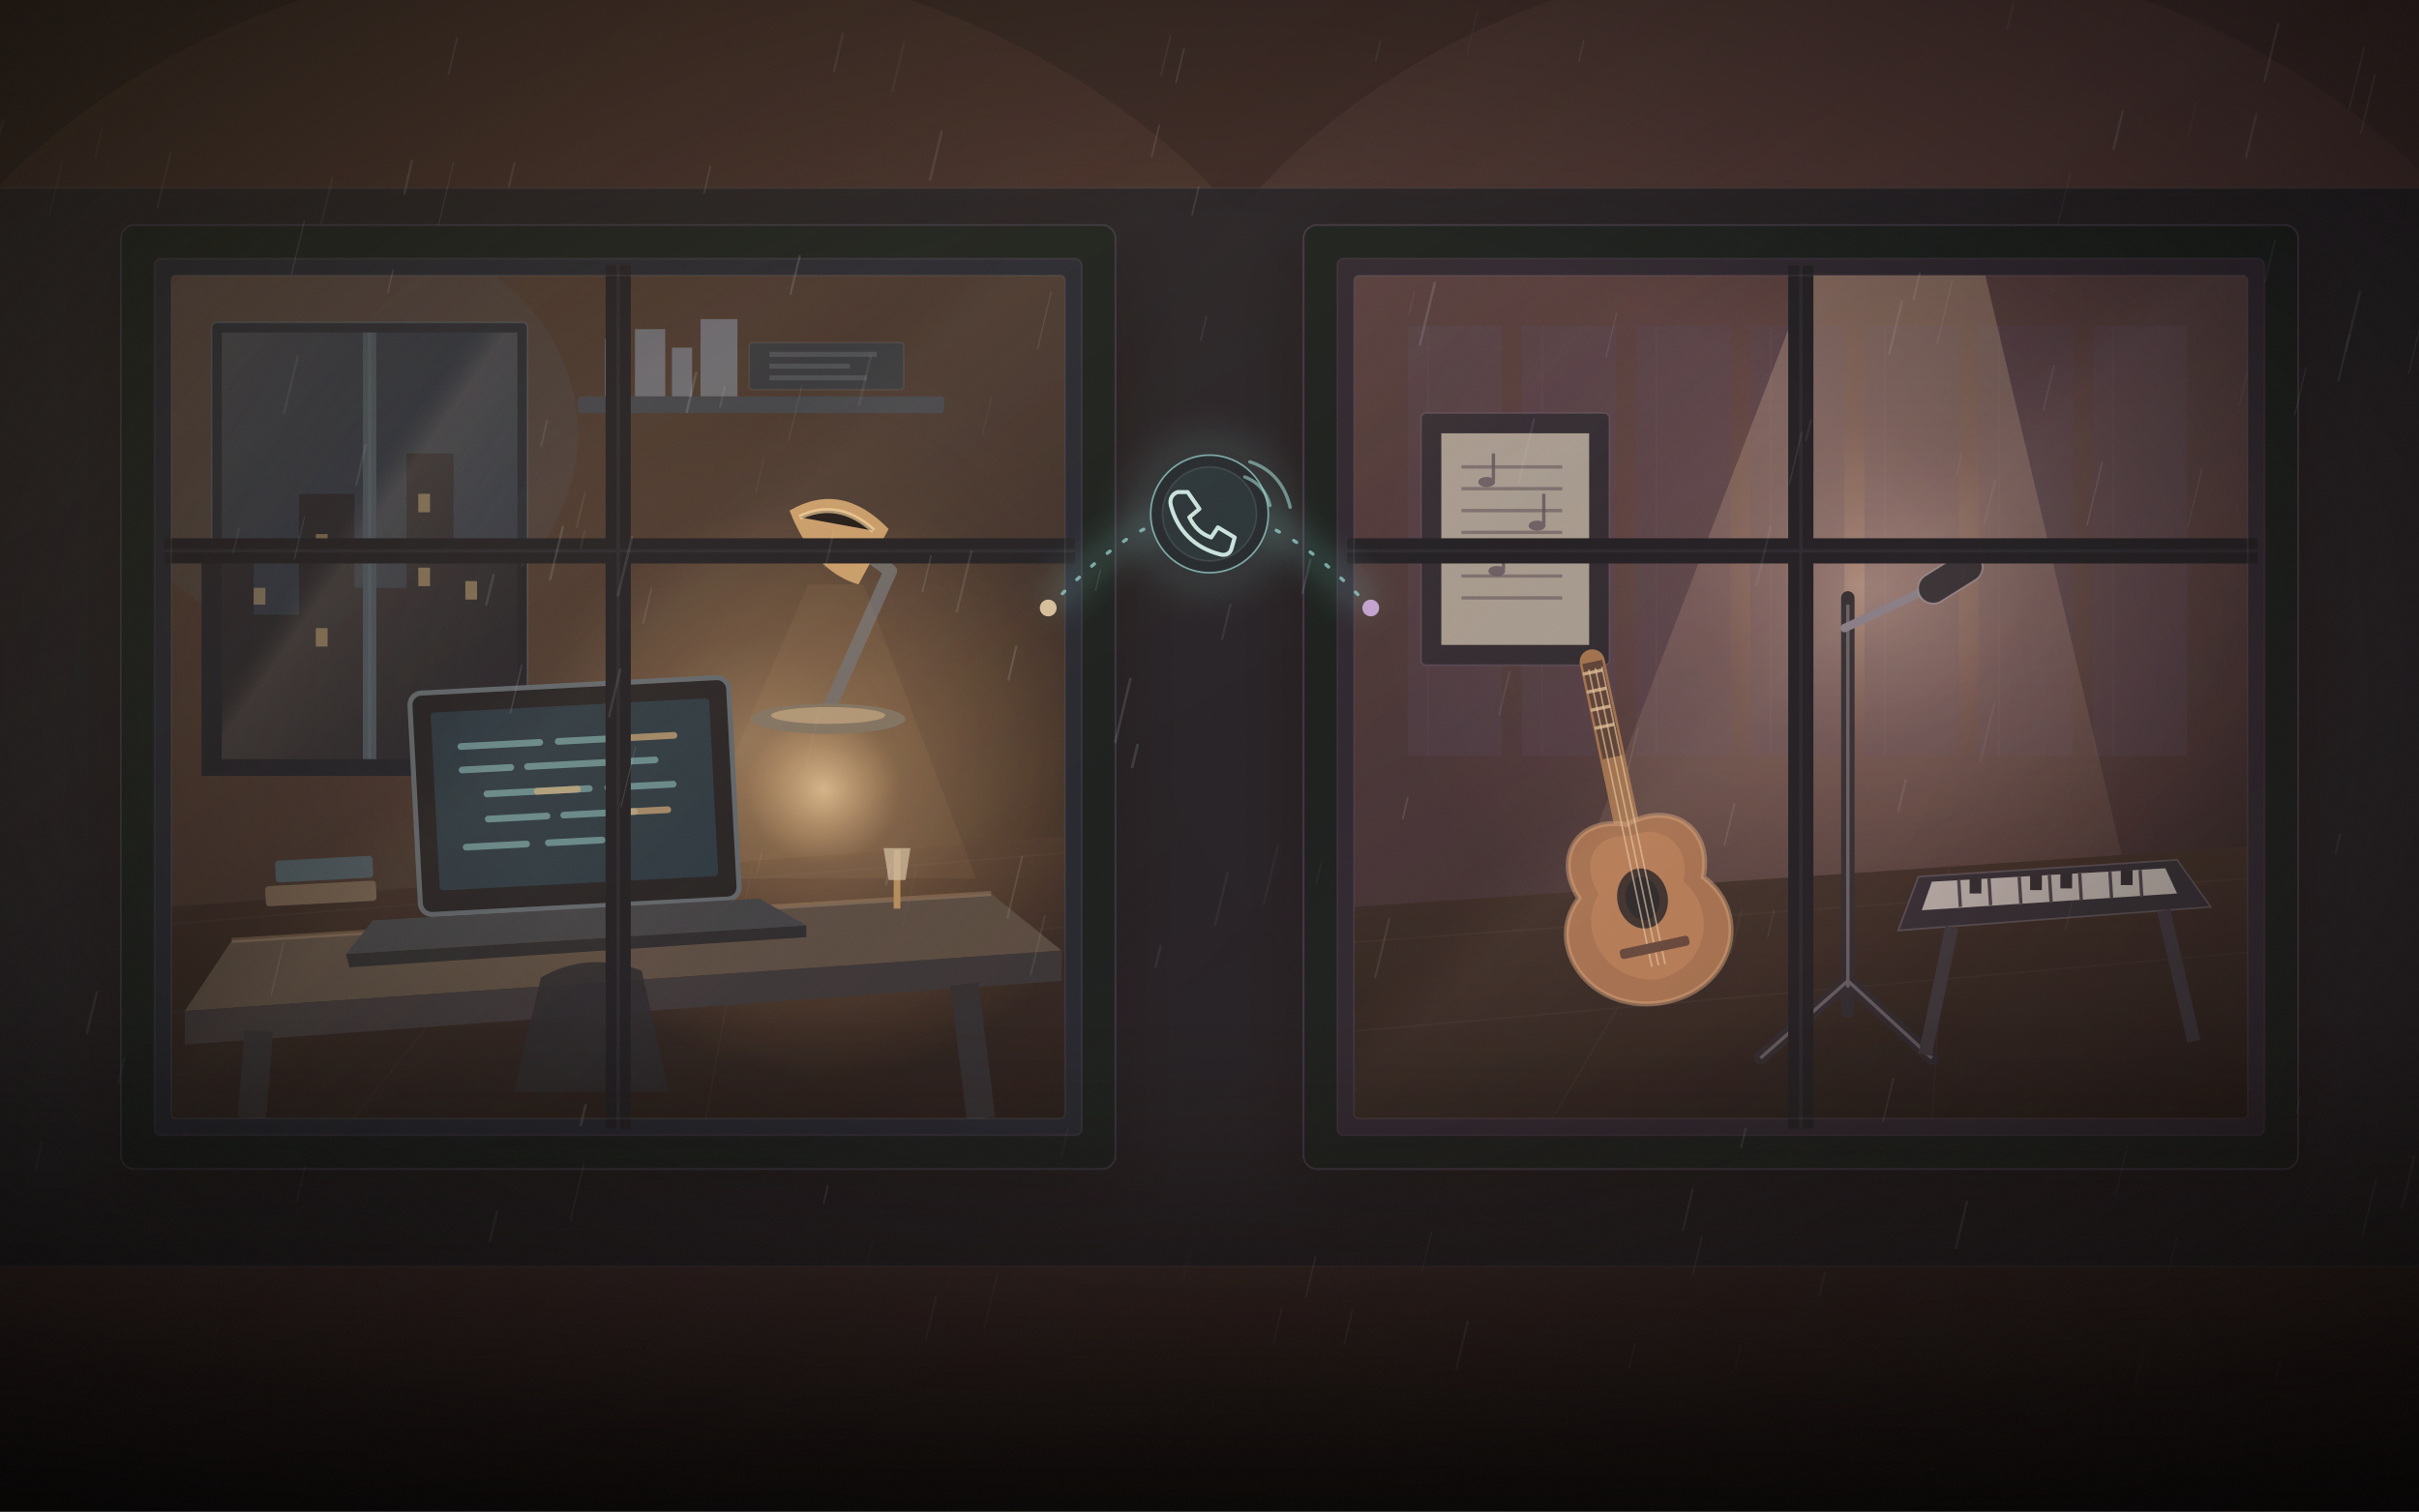
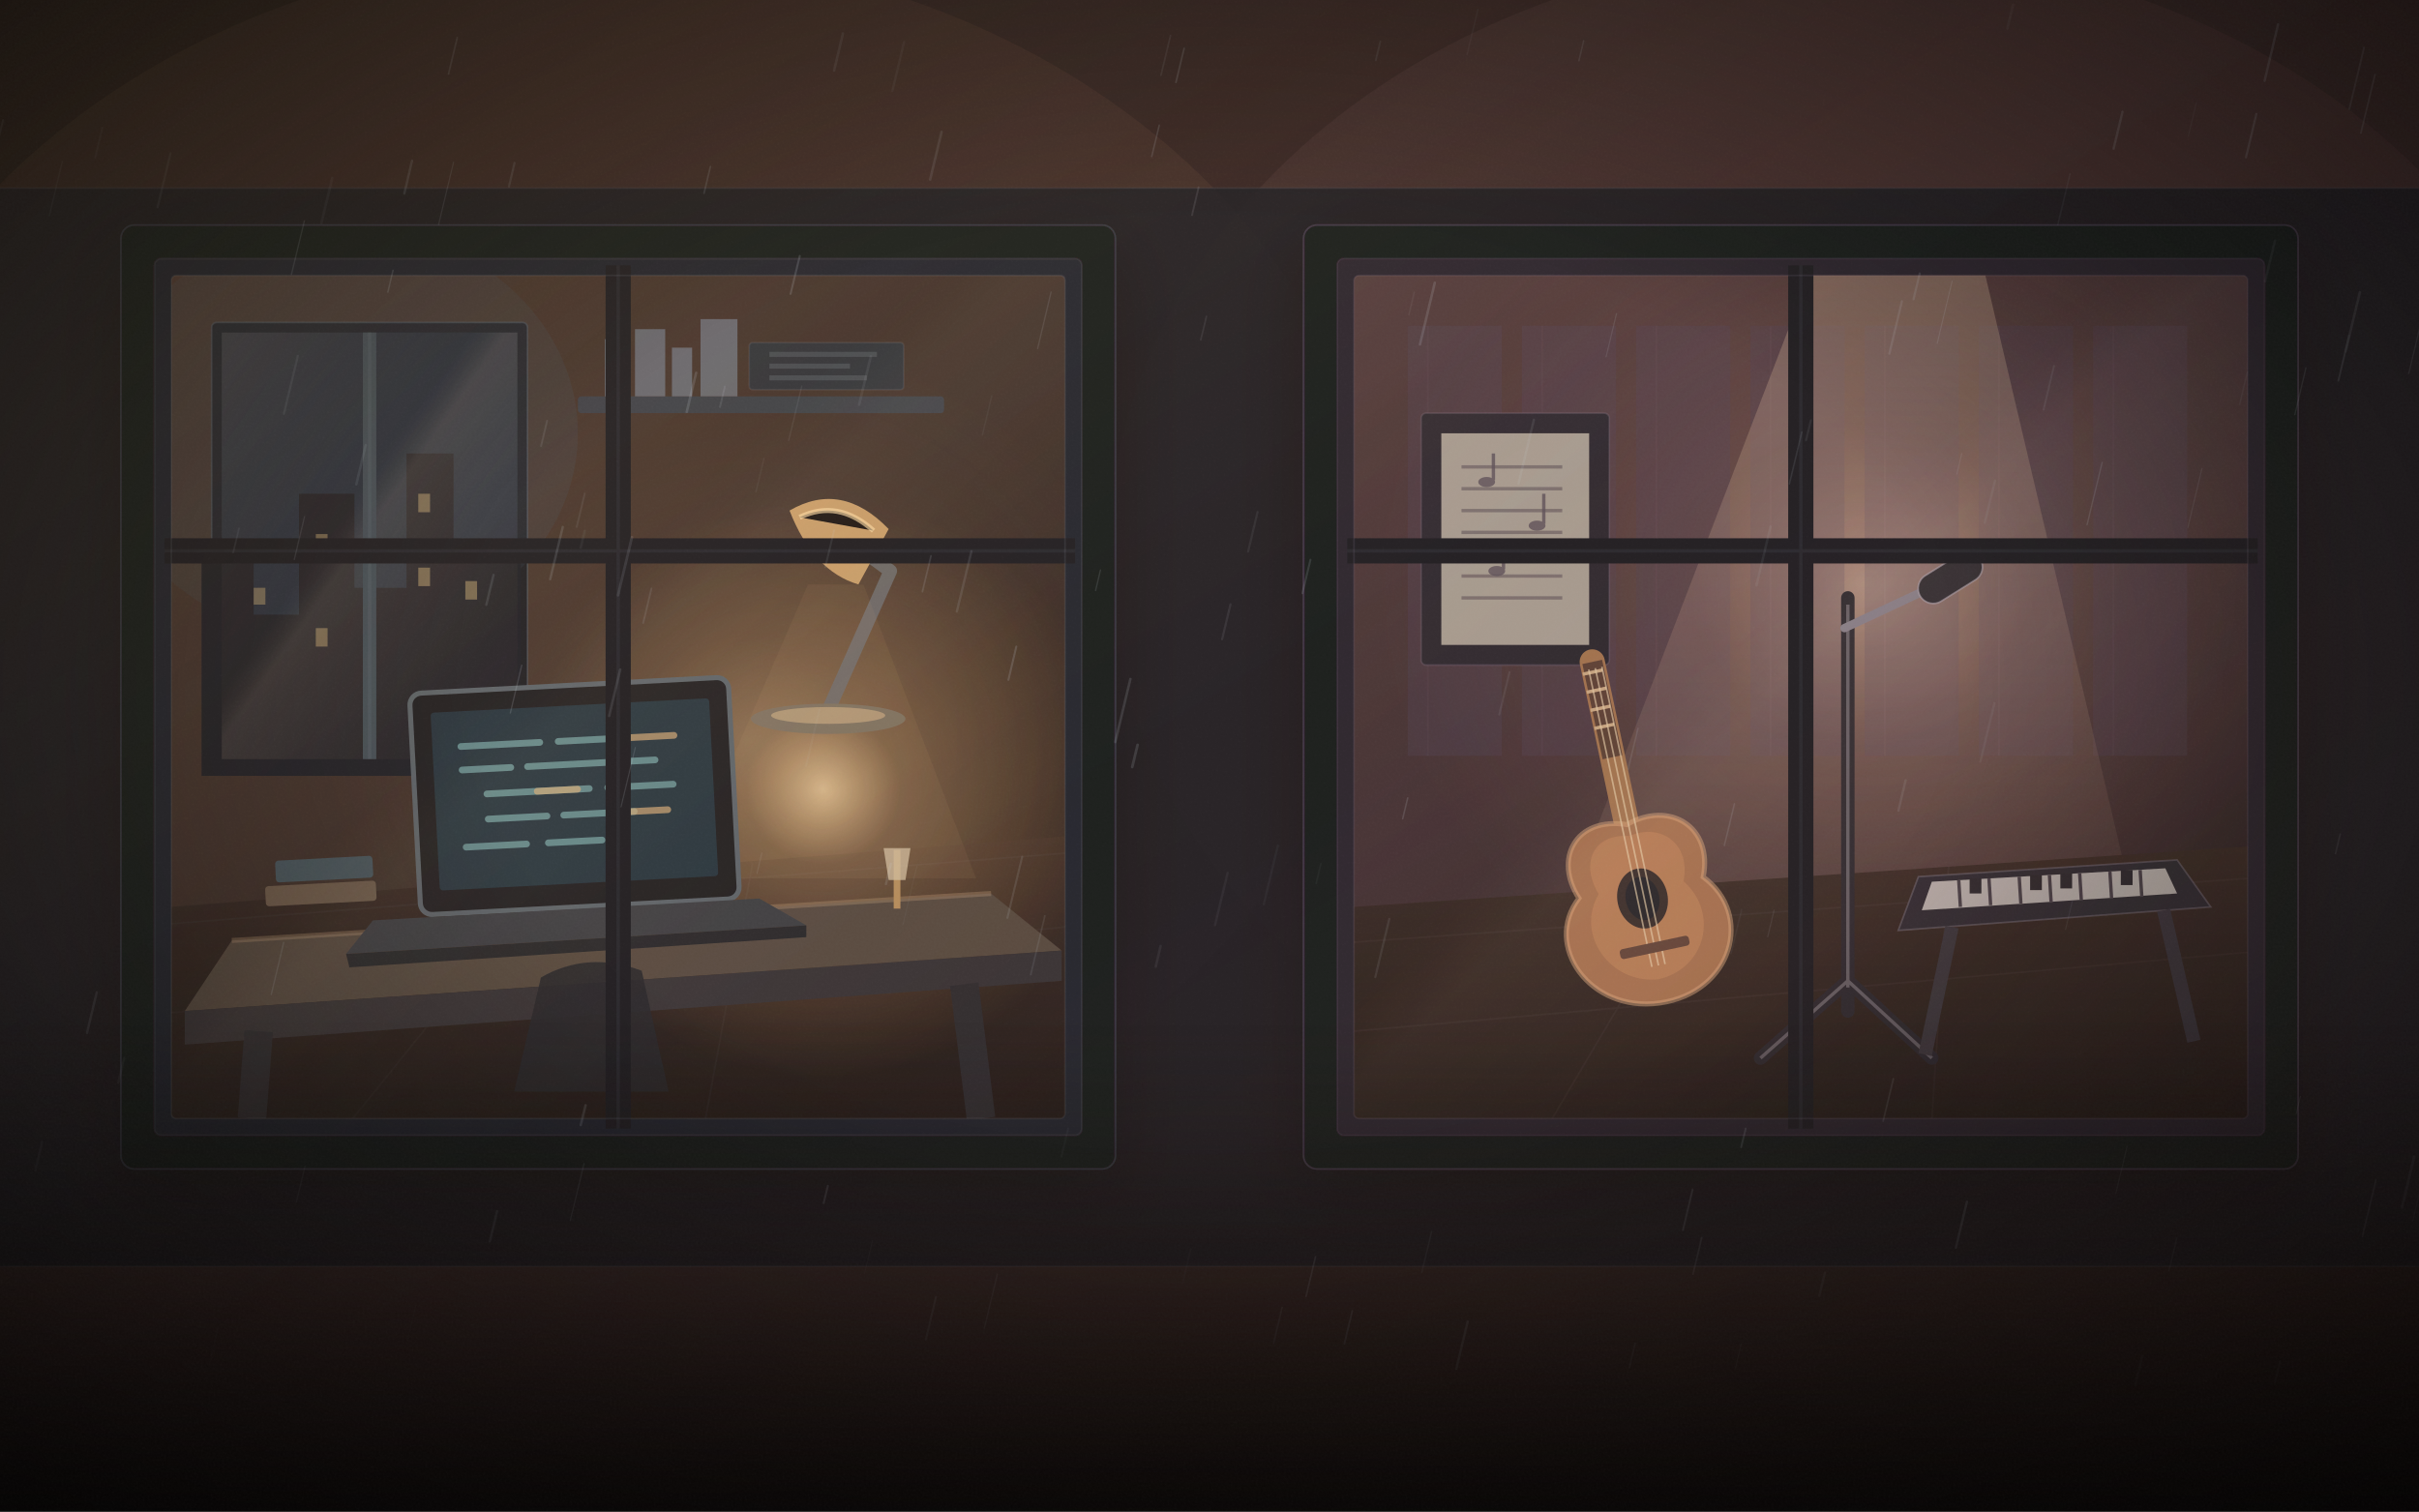
<svg xmlns="http://www.w3.org/2000/svg" viewBox="0 0 1440 900" preserveAspectRatio="xMidYMid slice" role="img" aria-labelledby="title desc">
  <defs>
    <linearGradient id="night" x1="0" y1="0" x2="1" y2="1">
      <stop stop-color="#120d0c" />
      <stop offset=".46" stop-color="#2b1c1c" />
      <stop offset="1" stop-color="#160f0e" />
    </linearGradient>
    <linearGradient id="dawn" x1="0" y1="0" x2="0" y2="1">
      <stop stop-color="#e2a276" stop-opacity=".36" />
      <stop offset=".48" stop-color="#8b5e5e" stop-opacity=".15" />
      <stop offset="1" stop-color="#17110f" stop-opacity="0" />
    </linearGradient>
    <linearGradient id="warmWash" x1="0" y1="0" x2="1" y2="1">
      <stop stop-color="#efb77d" stop-opacity=".2" />
      <stop offset=".5" stop-color="#dca18c" stop-opacity=".13" />
      <stop offset="1" stop-color="#c98370" stop-opacity=".18" />
    </linearGradient>
    <linearGradient id="leftRoom" x1="0" y1="0" x2=".85" y2="1">
      <stop stop-color="#3b2c24" />
      <stop offset=".55" stop-color="#2a211d" />
      <stop offset="1" stop-color="#15100e" />
    </linearGradient>
    <linearGradient id="rightRoom" x1=".2" y1="0" x2=".8" y2="1">
      <stop stop-color="#3b292c" />
      <stop offset=".58" stop-color="#2b2025" />
      <stop offset="1" stop-color="#171114" />
    </linearGradient>
    <linearGradient id="floor" x1="0" y1="0" x2="0" y2="1">
      <stop stop-color="#261c18" />
      <stop offset="1" stop-color="#0e0b0a" />
    </linearGradient>
    <linearGradient id="glass" x1="0" y1="0" x2="1" y2="1">
      <stop stop-color="#d5b497" stop-opacity=".13" />
      <stop offset=".42" stop-color="#62483f" stop-opacity=".05" />
      <stop offset=".48" stop-color="#f4d7b6" stop-opacity=".13" />
      <stop offset="1" stop-color="#211512" stop-opacity=".03" />
    </linearGradient>
    <linearGradient id="spotlight" x1="0" y1="0" x2="0" y2="1">
      <stop stop-color="#ffe0b6" stop-opacity=".27" />
      <stop offset="1" stop-color="#d9a18b" stop-opacity="0" />
    </linearGradient>
    <linearGradient id="bottomShade" x1="0" y1="0" x2="0" y2="1">
      <stop stop-color="#100b09" stop-opacity="0" />
      <stop offset=".56" stop-color="#100b09" stop-opacity=".46" />
      <stop offset="1" stop-color="#0b0807" stop-opacity=".94" />
    </linearGradient>
    <radialGradient id="lampGlow">
      <stop stop-color="#ffe0a8" stop-opacity=".78" />
      <stop offset=".26" stop-color="#f4bd78" stop-opacity=".3" />
      <stop offset="1" stop-color="#e6a053" stop-opacity="0" />
    </radialGradient>
    <radialGradient id="stageGlow">
      <stop stop-color="#ffd8bd" stop-opacity=".48" />
      <stop offset=".35" stop-color="#dda088" stop-opacity=".18" />
      <stop offset="1" stop-color="#aa6e63" stop-opacity="0" />
    </radialGradient>
    <radialGradient id="vignette" cx=".5" cy=".45" r=".72">
      <stop offset=".42" stop-color="#000" stop-opacity="0" />
      <stop offset="1" stop-color="#000" stop-opacity=".66" />
    </radialGradient>
    <filter id="blur8" x="-50%" y="-50%" width="200%" height="200%">
      <feGaussianBlur stdDeviation="8" />
    </filter>
    <filter id="blur24" x="-50%" y="-50%" width="200%" height="200%">
      <feGaussianBlur stdDeviation="24" />
    </filter>
    <filter id="shadow" x="-30%" y="-30%" width="160%" height="160%">
      <feDropShadow dx="0" dy="16" stdDeviation="22" flood-color="#000" flood-opacity=".55" />
    </filter>
    <filter id="grain">
      <feTurbulence type="fractalNoise" baseFrequency=".72" numOctaves="3" seed="27" stitchTiles="stitch" />
      <feColorMatrix type="saturate" values="0" />
      <feComponentTransfer>
        <feFuncA type="table" tableValues="0 .075" />
      </feComponentTransfer>
    </filter>
    <clipPath id="leftClip">
      <rect x="102" y="164" width="532" height="502" rx="3" />
    </clipPath>
    <clipPath id="rightClip">
      <rect x="806" y="164" width="532" height="502" rx="3" />
    </clipPath>
  </defs>
  <rect width="1440" height="900" fill="url(#night)" />
  <ellipse cx="360" cy="340" rx="460" ry="370" fill="#b47b58" opacity=".09" />
  <ellipse cx="1100" cy="330" rx="440" ry="360" fill="#a86c6c" opacity=".1" />
  <path d="M0 112H1440V754H0Z" fill="#080d15" opacity=".9" />
  <path d="M0 112H1440M0 754H1440" stroke="#6d8296" stroke-opacity=".14" />
  <g filter="url(#shadow)">
    <rect x="72" y="134" width="592" height="562" rx="8" fill="#05090f" stroke="#344250" stroke-opacity=".55" />
    <rect x="92" y="154" width="552" height="522" rx="4" fill="#111923" stroke="#637484" stroke-opacity=".18" />
    <rect x="776" y="134" width="592" height="562" rx="8" fill="#05090f" stroke="#454057" stroke-opacity=".58" />
    <rect x="796" y="154" width="552" height="522" rx="4" fill="#171522" stroke="#756887" stroke-opacity=".18" />
  </g>
  <g opacity="1">
    <g clip-path="url(#leftClip)">
      <rect x="102" y="164" width="532" height="502" fill="url(#leftRoom)" />
      <ellipse cx="444" cy="440" rx="250" ry="240" fill="url(#lampGlow)" opacity=".26" />
      <path d="M102 540L634 498V666H102Z" fill="url(#floor)" />
      <path d="M102 550L634 508M102 603L634 552M210 666L328 520M420 666L448 514" stroke="#80909a" stroke-opacity=".06" />
      <rect x="126" y="192" width="188" height="266" rx="3" fill="#080e16" stroke="#4b5d6b" stroke-opacity=".5" />
      <rect x="132" y="198" width="176" height="254" fill="#0d1a28" />
      <ellipse cx="202" cy="258" rx="142" ry="124" fill="#345574" opacity=".14" />
      <path d="M120 410V332H151V366H178V294H211V350H242V270H270V324H310V462H120Z" fill="#080f19" />
      <path d="M151 350H158V360H151ZM188 318H195V329H188ZM249 294H256V305H249ZM277 346H284V357H277ZM188 374H195V385H188ZM249 338H256V349H249Z" fill="#d5b878" opacity=".48" />
      <rect x="132" y="198" width="176" height="254" fill="url(#glass)" />
      <path d="M220 198V452M132 326H308" stroke="#334652" stroke-width="8" />
      <path d="M220 198V452M132 326H308" stroke="#8295a1" stroke-opacity=".12" stroke-width="2" />
      <rect x="344" y="236" width="218" height="10" rx="2" fill="#29343e" />
      <path d="M360 202H374V236H360ZM378 196H396V236H378ZM400 207H412V236H400ZM417 190H439V236H417Z" fill="#58606a" />
      <rect x="446" y="204" width="92" height="28" rx="2" fill="#1a252f" stroke="#83919a" stroke-opacity=".15" />
      <path d="M458 211H522M458 218H506M458 225H516" stroke="#8b9ba3" stroke-opacity=".22" stroke-width="3" />
      <ellipse cx="490" cy="470" rx="176" ry="172" fill="url(#lampGlow)" />
      <path d="M493 423L530 340M530 340L500 318" stroke="#5b5e60" stroke-width="8" stroke-linecap="round" />
      <path d="M470 304Q501 286 529 315L511 348Q484 340 470 304Z" fill="#c59b63" />
      <path d="M476 308Q499 297 520 316" stroke="#ffe0a4" stroke-opacity=".65" stroke-width="3" />
      <ellipse cx="493" cy="428" rx="46" ry="9" fill="#6c6558" />
      <ellipse cx="493" cy="426" rx="34" ry="5" fill="#d3b785" opacity=".55" />
      <path d="M481 348L405 523H581L514 348Z" fill="#f2bd78" opacity=".065" />
      <path d="M138 560L590 532L632 566L110 602Z" fill="#463e35" />
      <path d="M110 602L632 566V584L110 622Z" fill="#24252a" />
      <path d="M154 614L150 666M574 586L584 666" stroke="#1a1d23" stroke-width="17" />
      <path d="M138 560L590 532" stroke="#b49670" stroke-opacity=".35" stroke-width="3" />
      <rect x="247" y="408" width="190" height="132" rx="7" fill="#080d12" stroke="#4c5b64" stroke-width="3" transform="rotate(-3 342 474)" />
      <rect x="259" y="420" width="166" height="106" rx="2" fill="#102633" transform="rotate(-3 342 474)" />
      <g transform="rotate(-3 342 474)" stroke-linecap="round">
        <path d="M276 441H323M334 441H368M276 455H305M315 455H391M290 470H351M362 470H401M290 485H325M335 485H377M276 501H312M325 501H357" stroke="#75b6b6" stroke-opacity=".65" stroke-width="4" />
        <path d="M374 441H403M320 470H344M367 485H397" stroke="#d1aa72" stroke-opacity=".7" stroke-width="4" />
      </g>
      <path d="M222 548L452 535L480 551L206 568Z" fill="#293138" />
      <path d="M206 568L480 551V558L208 576Z" fill="#12181d" />
      <rect x="158" y="526" width="66" height="12" rx="2" fill="#5f5142" transform="rotate(-3 191 532)" />
      <rect x="164" y="511" width="58" height="13" rx="2" fill="#344b56" transform="rotate(-3 193 518)" />
      <path d="M534 506V541" stroke="#b28a55" stroke-width="4" />
      <path d="M526 505H542L539 524H529Z" fill="#d2c2a1" opacity=".75" />
      <path d="M322 582Q350 566 382 578L398 650H306Z" fill="#11171e" opacity=".88" />
    </g>
  </g>
  <g opacity="1.2">
    <g clip-path="url(#rightClip)">
      <rect x="806" y="164" width="532" height="502" fill="url(#rightRoom)" />
      <ellipse cx="1110" cy="348" rx="290" ry="268" fill="url(#stageGlow)" />
      <g opacity=".32">
        <path d="M838 194H894V450H838ZM906 194H962V450H906ZM974 194H1030V450H974ZM1042 194H1098V450H1042ZM1110 194H1166V450H1110ZM1178 194H1234V450H1178ZM1246 194H1302V450H1246Z" fill="#40344f" />
        <path d="M850 194V450M918 194V450M986 194V450M1054 194V450M1122 194V450M1190 194V450M1258 194V450" stroke="#9a82aa" stroke-opacity=".18" />
      </g>
      <path d="M1080 156H1180L1300 666H884Z" fill="url(#spotlight)" />
      <ellipse cx="1115" cy="626" rx="218" ry="44" fill="#c5a0dc" opacity=".07" filter="url(#blur8)" />
      <path d="M806 540L1338 504V666H806Z" fill="url(#floor)" />
      <path d="M806 561L1338 523M806 614L1338 567M924 666L1008 524M1150 666L1160 516" stroke="#a392b1" stroke-opacity=".055" />
      <rect x="846" y="246" width="112" height="150" rx="3" fill="#171822" stroke="#76677f" stroke-opacity=".32" />
      <rect x="858" y="258" width="88" height="126" fill="#d6cdbc" opacity=".72" />
      <path d="M870 278H930M870 291H930M870 304H930M870 317H930M870 330H930M870 343H930M870 356H930" stroke="#554f55" stroke-opacity=".65" stroke-width="2" />
      <g fill="#4a4350" opacity=".8">
        <ellipse cx="885" cy="287" rx="5" ry="3" />
        <ellipse cx="915" cy="313" rx="5" ry="3" />
        <ellipse cx="891" cy="340" rx="5" ry="3" />
        <path d="M889 286V270M919 312V294M895 339V321" stroke="#4a4350" stroke-width="2" />
      </g>
      <path d="M1100 356V602M1100 584L1048 630M1100 584L1150 630" stroke="#151720" stroke-width="8" stroke-linecap="round" />
      <path d="M1100 360V588M1100 584L1048 630M1100 584L1150 630" stroke="#85828d" stroke-opacity=".55" stroke-width="2" />
      <path d="M1098 374L1162 344" stroke="#777482" stroke-width="5" stroke-linecap="round" />
      <rect x="1152" y="323" width="18" height="42" rx="9" fill="#171922" stroke="#a29baa" stroke-opacity=".65" transform="rotate(58 1161 344)" />
      <g transform="translate(900 378) scale(1) rotate(-12 70 130)">
        <path d="M72 14V144" stroke="#9a6c45" stroke-width="15" stroke-linecap="round" />
        <path d="M66 14H78V72H66Z" fill="#4d3429" />
        <path d="M65 20H77M65 31H77M65 42H77M65 53H77" stroke="#c5a67e" stroke-width="2" />
        <path d="M72 113C43 102 25 124 35 150C8 173 27 218 69 221C113 224 135 181 110 153C122 125 100 104 72 113Z" fill="#9c6744" stroke="#d4a276" stroke-opacity=".5" stroke-width="3" />
        <path d="M72 120C51 114 40 130 47 150C28 171 43 204 71 207C100 207 115 176 98 153C107 132 92 116 72 120Z" fill="#b87b50" opacity=".65" />
        <ellipse cx="72" cy="158" rx="15" ry="18" fill="#211b1b" />
        <ellipse cx="72" cy="158" rx="10" ry="13" fill="#0b1119" />
        <path d="M69 18V199M73 18V199M77 18V199" stroke="#e3d0aa" stroke-opacity=".65" />
        <rect x="52" y="185" width="42" height="6" rx="2" fill="#50362b" />
      </g>
      <g transform="translate(1142 500)">
        <path d="M0 22L154 12L174 40L-12 54Z" fill="#191b25" stroke="#6d6879" stroke-opacity=".5" />
        <path d="M8 25L147 17L154 32L2 42Z" fill="#d3d0ca" opacity=".82" />
        <path d="M24 24L25 40M42 23L43 39M60 22L61 38M78 21L79 37M96 20L97 36M114 19L115 35M132 18L133 34" stroke="#36333e" stroke-width="2" />
        <path d="M34 23L34 32M70 21L70 30M88 20L88 29M124 18L124 27" stroke="#171820" stroke-width="7" />
        <path d="M20 52L4 128M146 42L164 120" stroke="#252630" stroke-width="8" />
      </g>
      <rect x="806" y="164" width="532" height="502" fill="url(#glass)" opacity=".42" />
    </g>
  </g>
  <rect x="102" y="164" width="532" height="502" fill="url(#glass)" opacity=".32" />
  <path d="M368 158V672M98 328H640M1072 158V672M802 328H1344" stroke="#080d14" stroke-width="15" />
  <path d="M368 158V672M98 328H640M1072 158V672M802 328H1344" stroke="#607080" stroke-opacity=".12" stroke-width="2" />
  <rect x="102" y="164" width="532" height="502" rx="3" fill="none" stroke="#9aabba" stroke-opacity=".12" />
  <rect x="806" y="164" width="532" height="502" rx="3" fill="none" stroke="#aa9bb8" stroke-opacity=".12" />
  <g stroke="#c5d8e5" stroke-linecap="round" opacity="0.2">
    <line x1="-29.7" y1="452.2" x2="-34.8" y2="473.5" stroke-width="1.0" opacity="0.45" />
    <line x1="1337.8" y1="221.6" x2="1333.2" y2="240.8" stroke-width="0.9" opacity="0.35" />
    <line x1="501.8" y1="19.9" x2="496.5" y2="42.1" stroke-width="1.5" opacity="0.49" />
    <line x1="422.9" y1="99.2" x2="419.1" y2="115.1" stroke-width="1.0" opacity="0.72" />
    <line x1="378.2" y1="445.1" x2="369.7" y2="480.4" stroke-width="0.7" opacity="0.75" />
    <line x1="310.6" y1="396.1" x2="303.8" y2="424.5" stroke-width="0.8" opacity="0.81" />
    <line x1="838.0" y1="475.1" x2="835.0" y2="487.5" stroke-width="0.9" opacity="0.77" />
    <line x1="1263.5" y1="66.6" x2="1258.2" y2="88.5" stroke-width="1.4" opacity="0.76" />
    <line x1="975.1" y1="433.7" x2="969.2" y2="458.0" stroke-width="0.9" opacity="0.58" />
    <line x1="1413.8" y1="44.4" x2="1405.4" y2="79.2" stroke-width="1.0" opacity="0.71" />
    <line x1="1013.0" y1="737.0" x2="1007.8" y2="758.7" stroke-width="1.0" opacity="0.66" />
    <line x1="713.5" y1="111.5" x2="709.6" y2="128.1" stroke-width="1.1" opacity="0.61" />
    <line x1="608.5" y1="510.1" x2="599.7" y2="546.5" stroke-width="1.2" opacity="0.62" />
    <line x1="476.1" y1="152.4" x2="470.6" y2="175.0" stroke-width="1.2" opacity="0.84" />
    <line x1="748.6" y1="304.9" x2="743.0" y2="328.4" stroke-width="1.3" opacity="0.40" />
    <line x1="780.1" y1="333.3" x2="775.3" y2="353.2" stroke-width="1.2" opacity="0.72" />
    <line x1="496.6" y1="315.6" x2="491.3" y2="337.6" stroke-width="1.2" opacity="0.49" />
    <line x1="1466.5" y1="720.0" x2="1460.2" y2="746.4" stroke-width="1.6" opacity="0.84" />
    <line x1="414.4" y1="222.0" x2="408.8" y2="245.3" stroke-width="1.5" opacity="0.82" />
    <line x1="1232.3" y1="103.5" x2="1225.0" y2="133.7" stroke-width="0.9" opacity="0.34" />
    <line x1="730.8" y1="519.7" x2="723.3" y2="550.8" stroke-width="1.4" opacity="0.30" />
    <line x1="622.0" y1="545.3" x2="613.6" y2="580.3" stroke-width="1.0" opacity="0.50" />
    <line x1="1162.1" y1="167.2" x2="1153.2" y2="204.5" stroke-width="0.6" opacity="0.77" />
    <line x1="1072.6" y1="257.3" x2="1065.2" y2="288.1" stroke-width="0.9" opacity="0.54" />
    <line x1="655.1" y1="339.4" x2="652.2" y2="351.6" stroke-width="0.8" opacity="0.67" />
    <line x1="217.7" y1="265.0" x2="212.1" y2="288.4" stroke-width="1.5" opacity="0.57" />
    <line x1="1393.1" y1="496.6" x2="1390.3" y2="508.2" stroke-width="1.0" opacity="0.47" />
    <line x1="672.9" y1="404.3" x2="663.9" y2="441.8" stroke-width="1.5" opacity="0.74" />
    <line x1="1369.4" y1="652.8" x2="1366.9" y2="663.2" stroke-width="0.6" opacity="0.56" />
    <line x1="25.1" y1="679.9" x2="21.0" y2="697.0" stroke-width="1.4" opacity="0.32" />
    <line x1="763.2" y1="778.6" x2="758.1" y2="799.9" stroke-width="1.0" opacity="0.60" />
    <line x1="1455.4" y1="345.4" x2="1449.1" y2="371.8" stroke-width="1.4" opacity="0.64" />
    <line x1="1007.6" y1="708.2" x2="1001.8" y2="732.5" stroke-width="1.1" opacity="0.70" />
    <line x1="487.8" y1="422.7" x2="479.8" y2="456.0" stroke-width="1.2" opacity="0.25" />
    <line x1="783.1" y1="748.3" x2="777.5" y2="771.9" stroke-width="1.0" opacity="0.80" />
    <line x1="1266.2" y1="682.7" x2="1259.5" y2="710.8" stroke-width="0.7" opacity="0.39" />
    <line x1="625.7" y1="173.9" x2="617.7" y2="207.5" stroke-width="0.8" opacity="0.59" />
    <line x1="1187.6" y1="286.2" x2="1181.5" y2="311.3" stroke-width="1.4" opacity="0.36" />
    <line x1="1056.1" y1="541.9" x2="1052.3" y2="557.8" stroke-width="0.7" opacity="0.47" />
    <line x1="690.9" y1="563.3" x2="688.0" y2="575.6" stroke-width="1.5" opacity="0.37" />
    <line x1="873.7" y1="786.9" x2="866.9" y2="815.1" stroke-width="1.4" opacity="0.84" />
    <line x1="1187.3" y1="418.6" x2="1178.9" y2="453.5" stroke-width="1.4" opacity="0.32" />
    <line x1="827.0" y1="547.2" x2="818.7" y2="581.8" stroke-width="1.3" opacity="0.51" />
    <line x1="453.5" y1="507.9" x2="450.6" y2="520.1" stroke-width="0.6" opacity="0.54" />
    <line x1="1354.3" y1="143.2" x2="1348.4" y2="167.5" stroke-width="1.4" opacity="0.37" />
    <line x1="272.2" y1="22.4" x2="267.0" y2="44.0" stroke-width="1.0" opacity="0.69" />
    <line x1="538.2" y1="25.0" x2="531.2" y2="54.2" stroke-width="1.4" opacity="0.30" />
    <line x1="1039.2" y1="671.9" x2="1036.5" y2="683.1" stroke-width="1.1" opacity="0.78" />
    <line x1="1170.9" y1="715.5" x2="1164.3" y2="743.0" stroke-width="1.4" opacity="0.76" />
    <line x1="1036.5" y1="800.4" x2="1033.1" y2="814.6" stroke-width="0.6" opacity="0.62" />
    <line x1="-5.9" y1="19.5" x2="-14.2" y2="54.1" stroke-width="1.2" opacity="0.60" />
    <line x1="387.8" y1="350.4" x2="382.9" y2="370.9" stroke-width="1.1" opacity="0.58" />
    <line x1="181.3" y1="307.6" x2="175.2" y2="333.1" stroke-width="0.8" opacity="0.61" />
    <line x1="1467.7" y1="634.7" x2="1460.1" y2="666.1" stroke-width="0.8" opacity="0.52" />
    <line x1="1032.5" y1="478.6" x2="1026.5" y2="503.4" stroke-width="0.9" opacity="0.65" />
    <line x1="973.4" y1="799.8" x2="969.9" y2="814.4" stroke-width="1.0" opacity="0.60" />
    <line x1="325.7" y1="250.5" x2="322.1" y2="265.6" stroke-width="1.1" opacity="0.58" />
    <line x1="168.9" y1="561.1" x2="161.5" y2="592.1" stroke-width="0.8" opacity="0.70" />
    <line x1="518.4" y1="212.2" x2="511.4" y2="241.0" stroke-width="1.5" opacity="0.40" />
    <line x1="1086.3" y1="757.8" x2="1083.0" y2="771.6" stroke-width="1.4" opacity="0.50" />
    <line x1="1167.8" y1="270.1" x2="1164.9" y2="282.3" stroke-width="0.7" opacity="0.54" />
    <line x1="197.8" y1="106.0" x2="191.3" y2="132.9" stroke-width="1.5" opacity="0.31" />
    <line x1="854.1" y1="168.4" x2="845.3" y2="205.1" stroke-width="1.5" opacity="0.79" />
    <line x1="1441.1" y1="707.0" x2="1436.2" y2="727.3" stroke-width="0.7" opacity="0.35" />
    <line x1="1407.3" y1="28.3" x2="1398.5" y2="65.0" stroke-width="1.1" opacity="0.63" />
    <line x1="376.2" y1="319.8" x2="367.9" y2="354.4" stroke-width="1.6" opacity="0.61" />
    <line x1="1453.1" y1="816.8" x2="1446.6" y2="843.9" stroke-width="0.7" opacity="0.75" />
    <line x1="677.2" y1="443.5" x2="674.0" y2="456.7" stroke-width="1.6" opacity="0.76" />
    <line x1="177.3" y1="211.9" x2="169.0" y2="246.4" stroke-width="1.3" opacity="0.50" />
    <line x1="732.5" y1="359.8" x2="727.5" y2="380.6" stroke-width="1.3" opacity="0.48" />
    <line x1="1414.4" y1="702.4" x2="1406.3" y2="736.2" stroke-width="1.0" opacity="0.61" />
    <line x1="61.0" y1="76.0" x2="56.7" y2="93.9" stroke-width="1.2" opacity="0.28" />
    <line x1="554.2" y1="331.0" x2="549.1" y2="352.3" stroke-width="1.0" opacity="0.68" />
    <line x1="1142.8" y1="162.8" x2="1139.1" y2="178.2" stroke-width="1.3" opacity="0.71" />
    <line x1="1078.0" y1="250.3" x2="1075.1" y2="262.1" stroke-width="1.2" opacity="0.42" />
    <line x1="101.5" y1="91.3" x2="93.8" y2="123.4" stroke-width="1.3" opacity="0.39" />
    <line x1="1127.1" y1="642.3" x2="1121.0" y2="667.6" stroke-width="1.0" opacity="0.60" />
    <line x1="142.3" y1="314.6" x2="138.8" y2="329.0" stroke-width="1.0" opacity="0.45" />
    <line x1="181.2" y1="131.5" x2="173.5" y2="163.4" stroke-width="0.8" opacity="0.71" />
    <line x1="1468.4" y1="660.1" x2="1461.3" y2="689.3" stroke-width="1.1" opacity="0.74" />
    <line x1="593.7" y1="758.7" x2="585.9" y2="791.0" stroke-width="0.8" opacity="0.55" />
    <line x1="821.7" y1="24.7" x2="819.0" y2="35.9" stroke-width="1.1" opacity="0.44" />
    <line x1="348.6" y1="658.1" x2="345.7" y2="669.9" stroke-width="1.5" opacity="0.82" />
    <line x1="708.8" y1="743.9" x2="704.2" y2="763.0" stroke-width="1.1" opacity="0.21" />
    <line x1="519.4" y1="738.6" x2="514.7" y2="758.2" stroke-width="0.6" opacity="0.24" />
    <line x1="57.6" y1="590.8" x2="51.8" y2="615.0" stroke-width="1.4" opacity="0.59" />
    <line x1="557.2" y1="772.2" x2="551.1" y2="797.7" stroke-width="1.2" opacity="0.62" />
    <line x1="37.1" y1="96.1" x2="29.4" y2="128.3" stroke-width="0.8" opacity="0.34" />
    <line x1="805.0" y1="780.5" x2="800.3" y2="800.1" stroke-width="1.1" opacity="0.82" />
    <line x1="431.5" y1="230.1" x2="428.6" y2="242.4" stroke-width="1.1" opacity="0.58" />
    <line x1="578.3" y1="328.2" x2="569.6" y2="364.1" stroke-width="1.4" opacity="0.61" />
    <line x1="913.1" y1="249.9" x2="904.0" y2="287.8" stroke-width="1.4" opacity="0.50" />
    <line x1="1398.4" y1="199.8" x2="1392.0" y2="226.7" stroke-width="1.1" opacity="0.69" />
    <line x1="270.0" y1="96.6" x2="261.1" y2="133.7" stroke-width="0.7" opacity="0.63" />
    <line x1="73.9" y1="630.0" x2="70.4" y2="644.6" stroke-width="1.4" opacity="0.32" />
    <line x1="962.3" y1="186.7" x2="956.1" y2="212.4" stroke-width="0.7" opacity="0.58" />
    <line x1="477.3" y1="229.9" x2="469.5" y2="262.3" stroke-width="0.8" opacity="0.42" />
    <line x1="1132.2" y1="179.4" x2="1124.7" y2="210.6" stroke-width="1.3" opacity="0.70" />
    <line x1="718.2" y1="188.4" x2="714.8" y2="202.4" stroke-width="1.0" opacity="0.48" />
    <line x1="1442.9" y1="184.9" x2="1433.9" y2="222.4" stroke-width="0.8" opacity="0.60" />
    <line x1="942.7" y1="24.3" x2="939.9" y2="36.2" stroke-width="0.9" opacity="0.61" />
    <line x1="690.1" y1="74.5" x2="685.6" y2="93.2" stroke-width="0.9" opacity="0.77" />
    <line x1="530.3" y1="514.3" x2="527.4" y2="526.4" stroke-width="1.4" opacity="0.64" />
    <line x1="696.8" y1="21.1" x2="691.1" y2="44.8" stroke-width="1.0" opacity="0.49" />
    <line x1="1356.1" y1="14.5" x2="1348.1" y2="48.1" stroke-width="1.4" opacity="0.82" />
    <line x1="545.8" y1="515.8" x2="537.5" y2="550.6" stroke-width="0.6" opacity="0.24" />
    <line x1="786.3" y1="514.3" x2="783.5" y2="526.0" stroke-width="1.0" opacity="0.23" />
    <line x1="1295.8" y1="737.2" x2="1291.1" y2="756.9" stroke-width="0.8" opacity="0.41" />
    <line x1="1437.1" y1="688.8" x2="1429.9" y2="719.0" stroke-width="1.6" opacity="0.49" />
    <line x1="1222.7" y1="217.9" x2="1216.5" y2="244.0" stroke-width="1.1" opacity="0.51" />
    <line x1="852.2" y1="733.4" x2="846.4" y2="757.5" stroke-width="0.9" opacity="0.43" />
    <line x1="1134.4" y1="464.6" x2="1130.1" y2="482.7" stroke-width="1.4" opacity="0.52" />
    <line x1="335.0" y1="313.8" x2="327.5" y2="344.9" stroke-width="1.4" opacity="0.74" />
    <line x1="1233.6" y1="536.7" x2="1229.6" y2="553.4" stroke-width="0.7" opacity="0.41" />
    <line x1="841.9" y1="174.0" x2="838.7" y2="187.4" stroke-width="0.9" opacity="0.32" />
    <line x1="590.4" y1="235.7" x2="584.8" y2="259.0" stroke-width="0.9" opacity="0.26" />
    <line x1="247.8" y1="776.2" x2="242.2" y2="799.7" stroke-width="0.6" opacity="0.21" />
    <line x1="898.6" y1="400.2" x2="892.5" y2="425.5" stroke-width="1.2" opacity="0.44" />
    <line x1="1054.0" y1="313.5" x2="1045.6" y2="348.6" stroke-width="1.4" opacity="0.39" />
    <line x1="760.7" y1="503.5" x2="752.3" y2="538.5" stroke-width="1.3" opacity="0.24" />
    <line x1="306.3" y1="97.0" x2="303.0" y2="111.0" stroke-width="1.3" opacity="0.63" />
    <line x1="1.8" y1="71.4" x2="-7.0" y2="108.1" stroke-width="1.1" opacity="0.46" />
    <line x1="1307.5" y1="61.1" x2="1302.7" y2="81.0" stroke-width="0.7" opacity="0.34" />
    <line x1="293.8" y1="342.3" x2="289.5" y2="360.1" stroke-width="1.4" opacity="0.64" />
    <line x1="348.1" y1="316.1" x2="345.7" y2="326.1" stroke-width="1.5" opacity="0.29" />
    <line x1="1251.4" y1="275.3" x2="1242.4" y2="312.5" stroke-width="0.8" opacity="0.78" />
    <line x1="369.2" y1="398.7" x2="362.6" y2="426.3" stroke-width="1.5" opacity="0.63" />
    <line x1="129.8" y1="790.7" x2="124.6" y2="812.6" stroke-width="1.0" opacity="0.20" />
    <line x1="1372.7" y1="219.0" x2="1366.1" y2="246.9" stroke-width="0.8" opacity="0.62" />
    <line x1="-6.0" y1="509.6" x2="-11.6" y2="532.6" stroke-width="0.9" opacity="0.54" />
    <line x1="234.0" y1="160.9" x2="230.9" y2="173.9" stroke-width="0.9" opacity="0.83" />
    <line x1="879.8" y1="5.6" x2="873.3" y2="32.6" stroke-width="0.8" opacity="0.29" />
    <line x1="1404.8" y1="174.0" x2="1396.3" y2="209.3" stroke-width="1.5" opacity="0.60" />
    <line x1="245.3" y1="95.7" x2="240.7" y2="115.2" stroke-width="1.4" opacity="0.72" />
    <line x1="1275.3" y1="807.5" x2="1271.1" y2="824.8" stroke-width="1.4" opacity="0.54" />
    <line x1="1036.8" y1="541.5" x2="1030.4" y2="567.9" stroke-width="0.9" opacity="0.26" />
    <line x1="1357.3" y1="810.6" x2="1354.2" y2="823.5" stroke-width="1.2" opacity="0.63" />
    <line x1="635.9" y1="671.9" x2="631.8" y2="688.7" stroke-width="1.1" opacity="0.21" />
    <line x1="348.1" y1="293.8" x2="343.3" y2="313.8" stroke-width="1.1" opacity="0.45" />
    <line x1="492.8" y1="706.1" x2="490.3" y2="716.4" stroke-width="1.2" opacity="0.73" />
    <line x1="704.9" y1="28.8" x2="700.0" y2="49.1" stroke-width="1.0" opacity="0.78" />
    <line x1="1343.2" y1="67.9" x2="1337.0" y2="93.7" stroke-width="1.3" opacity="0.76" />
    <line x1="560.5" y1="78.5" x2="553.7" y2="106.9" stroke-width="1.5" opacity="0.60" />
    <line x1="1310.8" y1="278.9" x2="1302.4" y2="314.1" stroke-width="0.7" opacity="0.52" />
    <line x1="347.7" y1="692.8" x2="339.5" y2="726.7" stroke-width="0.7" opacity="0.56" />
    <line x1="1198.3" y1="2.9" x2="1195.0" y2="16.9" stroke-width="1.6" opacity="0.32" />
    <line x1="605.0" y1="385.0" x2="600.3" y2="404.8" stroke-width="1.2" opacity="0.84" />
    <line x1="454.8" y1="272.9" x2="450.0" y2="292.9" stroke-width="0.8" opacity="0.29" />
    <line x1="181.6" y1="694.4" x2="176.5" y2="715.6" stroke-width="0.8" opacity="0.36" />
    <line x1="295.9" y1="721.2" x2="291.6" y2="739.2" stroke-width="1.4" opacity="0.58" />
  </g>
-   <g opacity="1">
-     <path d="M624 362C672 312 695 306 720 306C745 306 772 315 816 362" fill="none" stroke="#76d4d3" stroke-opacity=".16" stroke-width="20" filter="url(#blur8)" />
-     <path d="M624 362C672 312 695 306 720 306C745 306 772 315 816 362" fill="none" stroke="#8ad7d6" stroke-opacity=".75" stroke-width="2" stroke-dasharray="2 10" stroke-linecap="round" />
-     <circle cx="624" cy="362" r="5" fill="#d6c49e" />
-     <circle cx="816" cy="362" r="5" fill="#c2a4da" />
-     <circle cx="720" cy="306" r="52" fill="#82d9d5" opacity=".1" filter="url(#blur8)" />
-     <circle cx="720" cy="306" r="35" fill="#0b1821" stroke="#8ad7d6" stroke-opacity=".75" />
-     <circle cx="720" cy="306" r="28" fill="#10242c" stroke="#d1f2eb" stroke-opacity=".12" />
-     <path d="M707 293L714 303L708 308C711 314 715 318 721 320L725 314L735 320L733 327C732 330 729 331 726 330C711 326 701 316 697 301C696 297 698 294 701 293Z" fill="none" stroke="#c7eeea" stroke-width="2.4" stroke-linecap="round" stroke-linejoin="round" />
-     <path d="M741 284C749 287 754 293 756 301M744 275C757 279 765 289 768 302" fill="none" stroke="#91d8d4" stroke-opacity=".6" stroke-width="2" stroke-linecap="round" />
-   </g>
  <rect width="1440" height="900" fill="url(#warmWash)" />
  <rect y="606" width="1440" height="294" fill="url(#bottomShade)" />
  <rect width="1440" height="900" fill="url(#vignette)" />
  <rect width="1440" height="900" filter="url(#grain)" opacity=".38" />
</svg>
